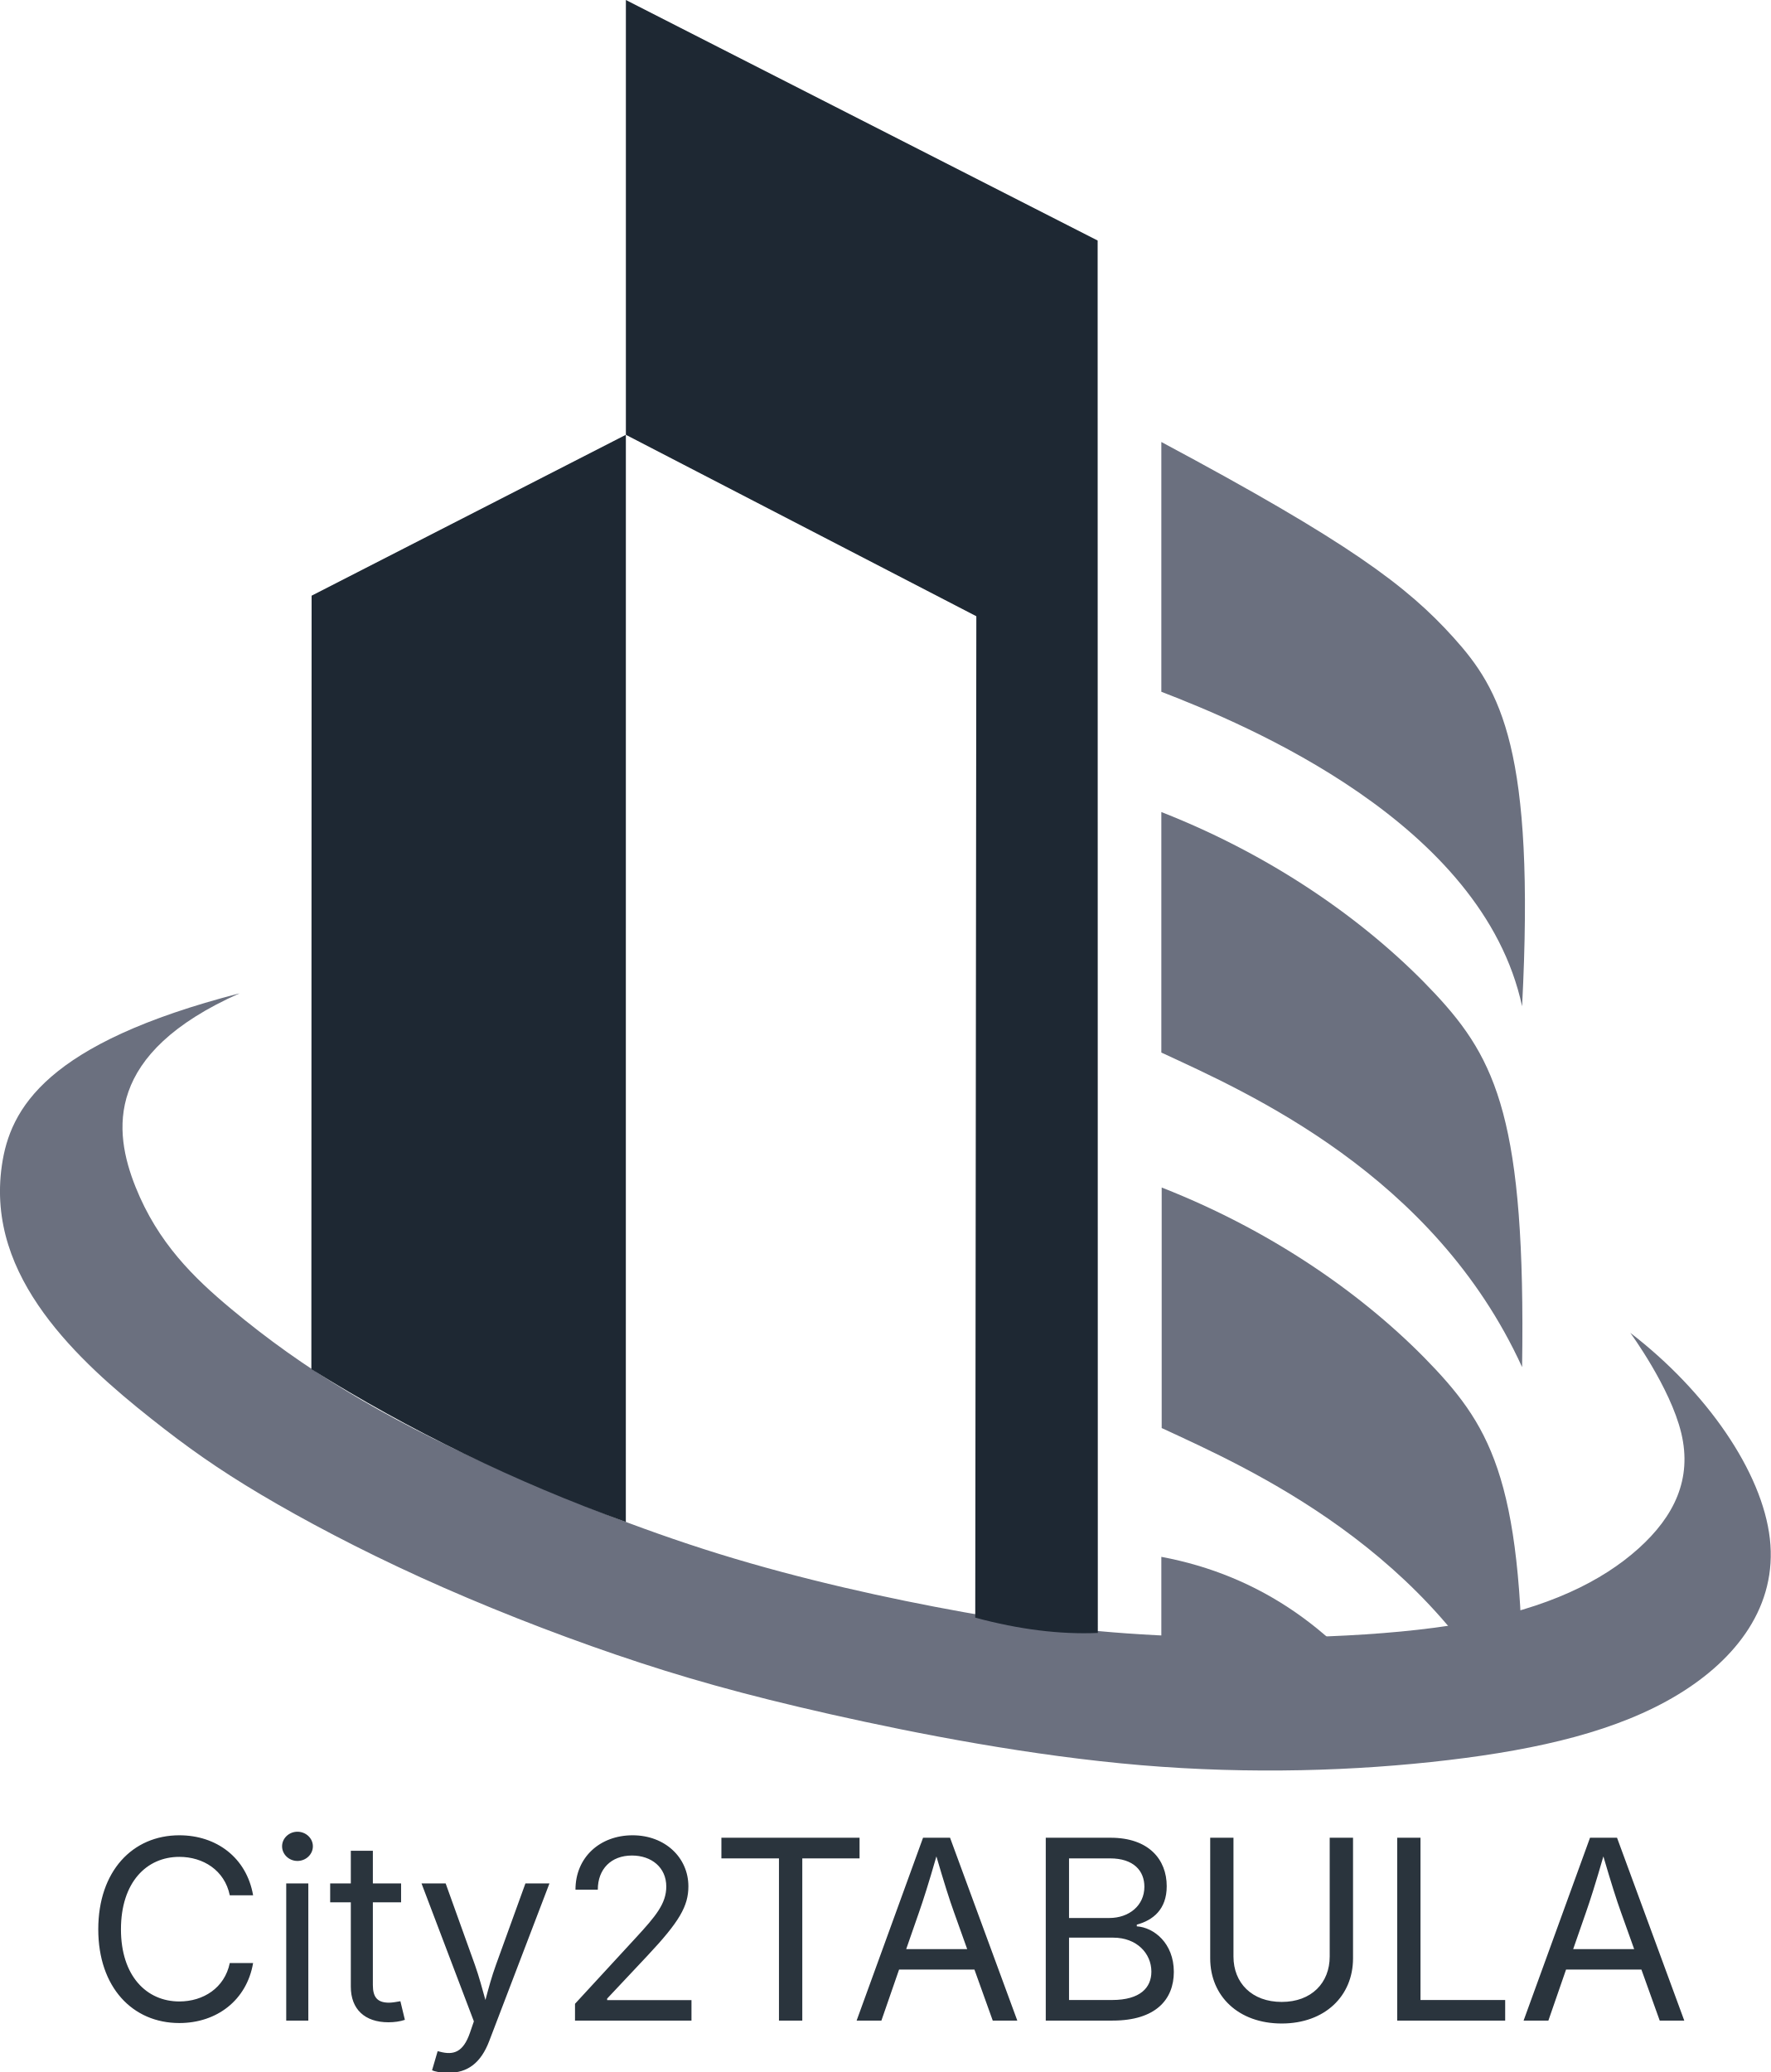
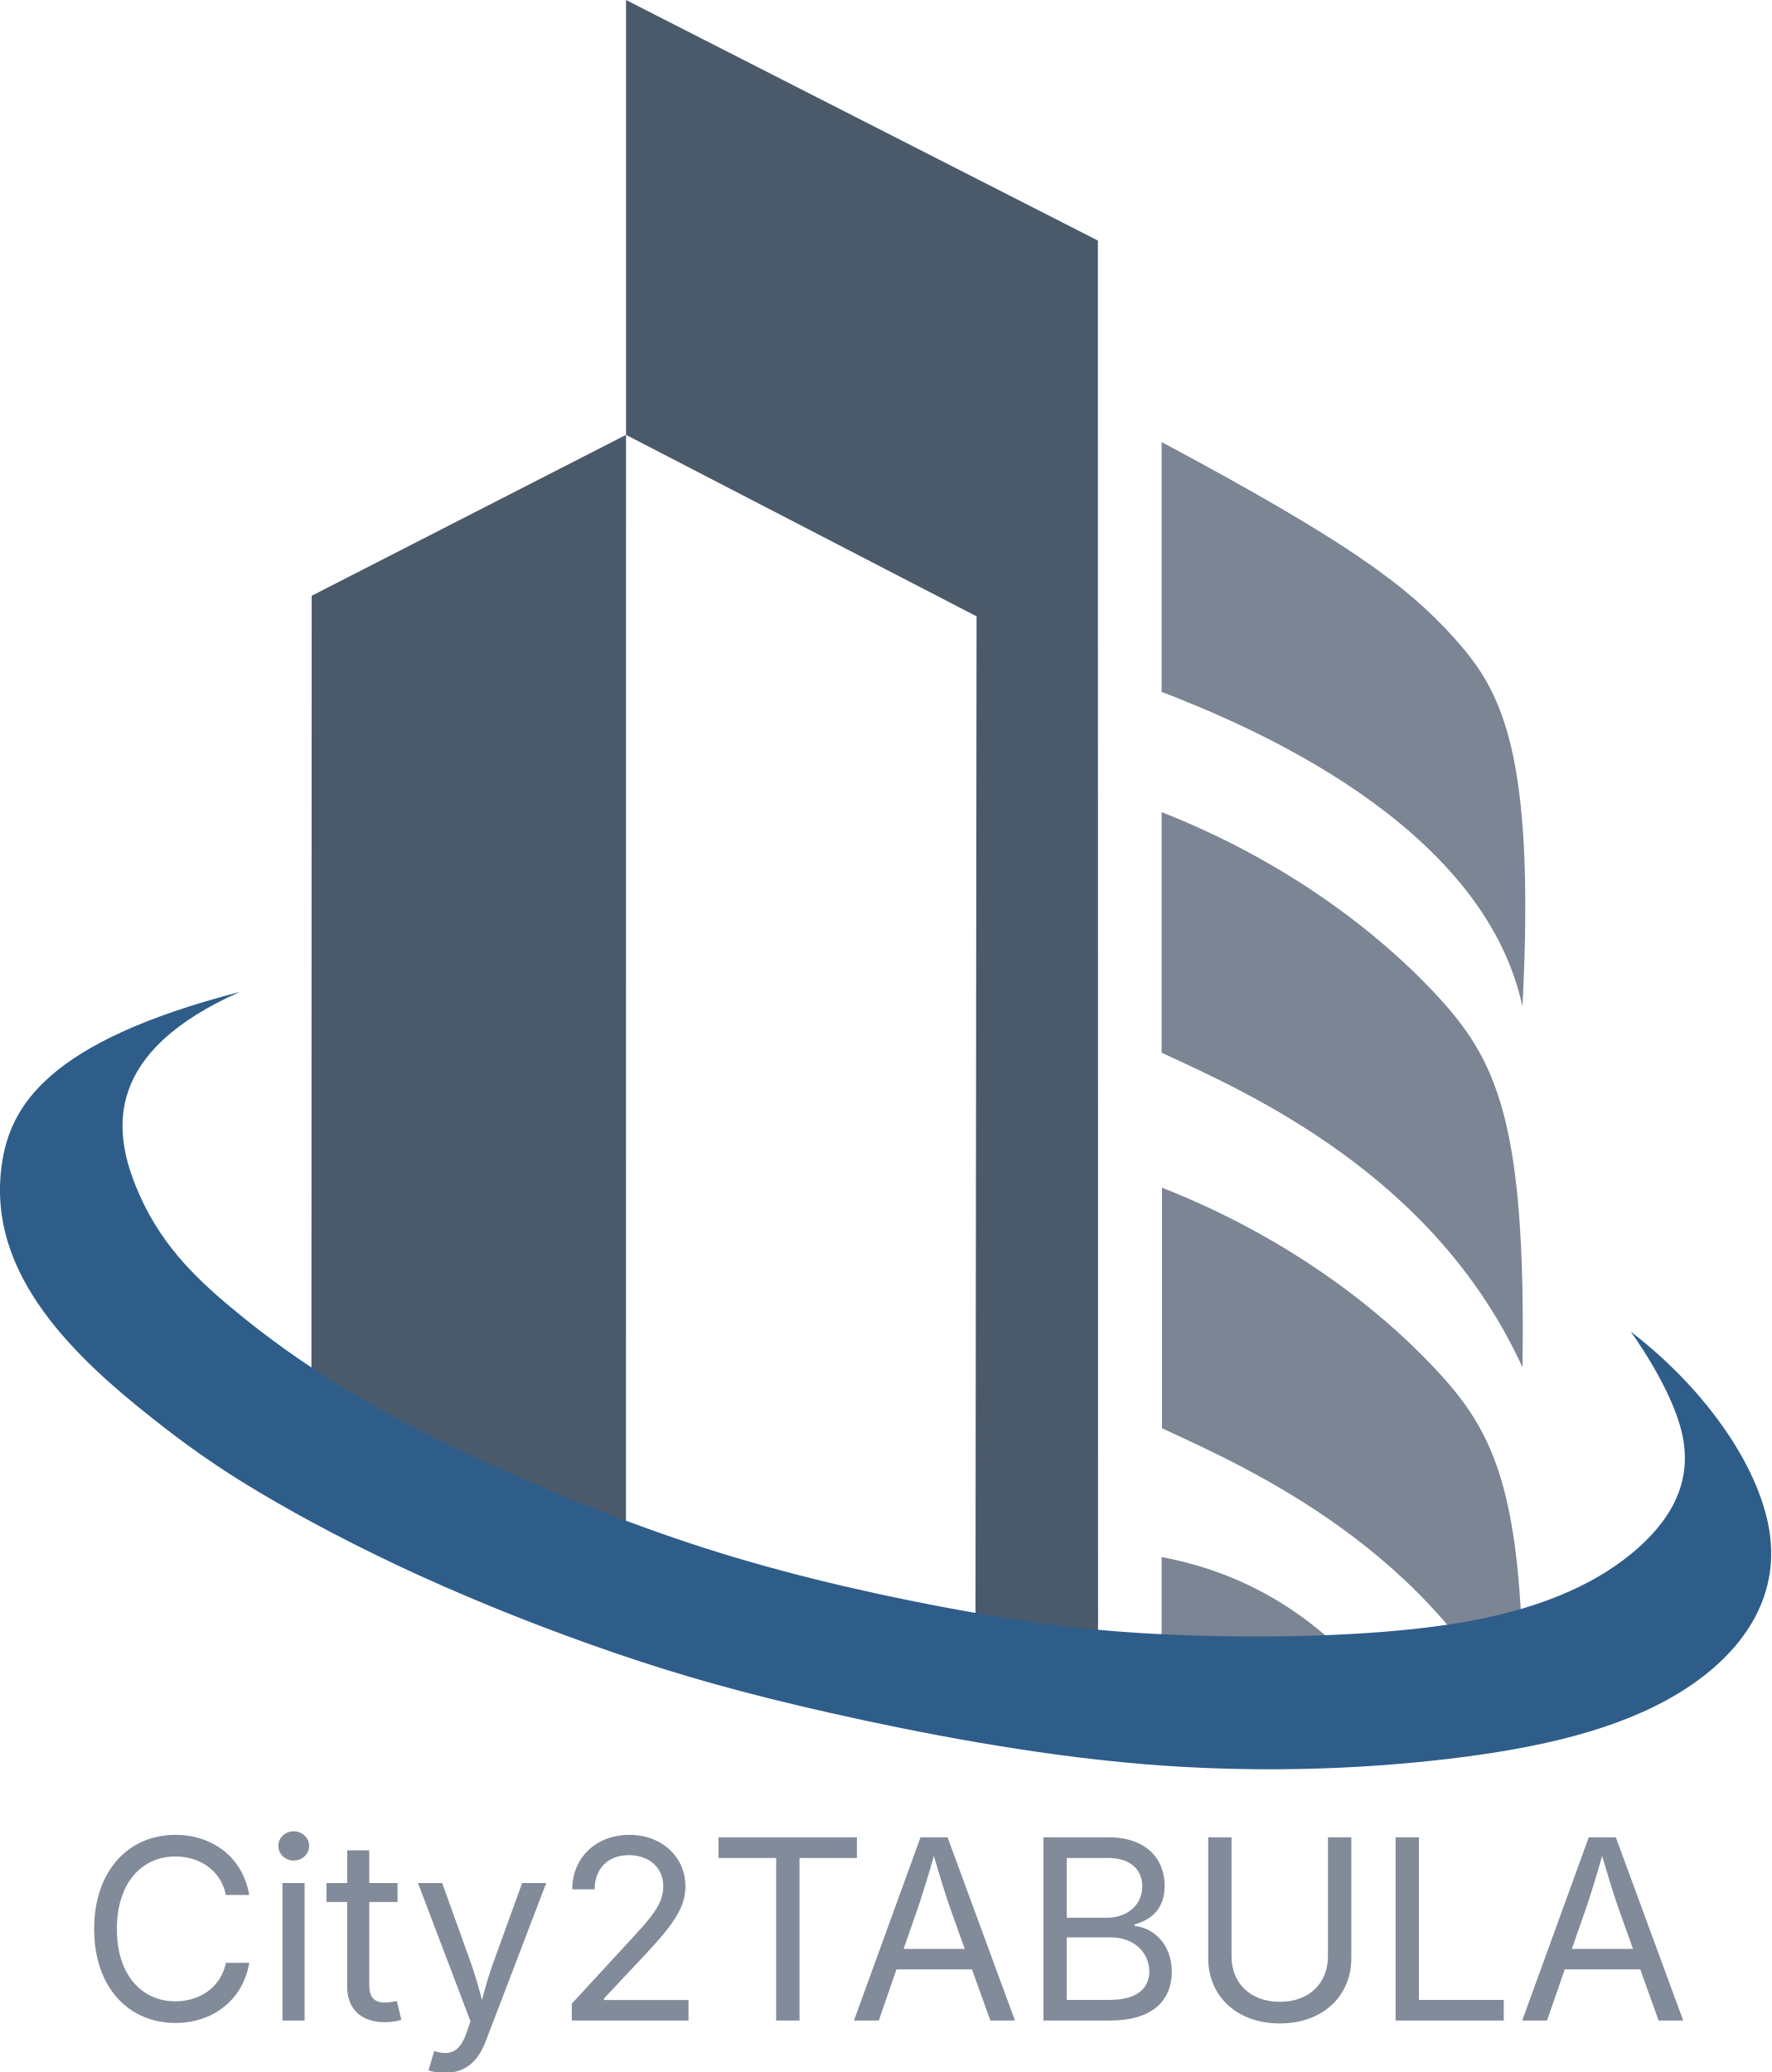
- <svg xmlns="http://www.w3.org/2000/svg" width="206.674" height="241.811" viewBox="0 0 206.674 241.811" version="1.1" id="svg7" xml:space="preserve">
+ <svg xmlns="http://www.w3.org/2000/svg" width="206.324" height="241.369" viewBox="0 0 206.324 241.369" version="1.1" id="svg7" xml:space="preserve">
  <defs id="defs7" />
-   <g id="surface97990" transform="matrix(0.5252127,0,0,0.5252127,104.627,74.70397)" style="display:none">
+   <g id="surface97990" transform="matrix(0.5252127,0,0,0.5252127,104.1242,74.26212)" style="display:none">
    <g id="g7" transform="matrix(2.558129,0,0,2.558129,-202.453,-142.6218)">
-       <path style="display:inline;fill:#6b707f;fill-opacity:1;fill-rule:evenodd;stroke:none" d="m 27.359,107.594 c -14.629,6.504 -13.676,14.871 -11.25,20.938 2.426,6.066 6.324,9.832 10.305,13.156 3.977,3.324 8.035,6.203 12.559,8.938 4.52,2.734 9.5,5.328 16.203,8.348 6.703,3.023 15.129,6.473 24.031,9.227 8.906,2.758 18.293,4.824 26.406,6.285 8.113,1.465 14.953,2.328 24.309,2.645 9.352,0.32 21.215,0.094 30.066,-1.488 8.848,-1.582 14.684,-4.523 18.574,-8.012 3.891,-3.492 5.836,-7.535 4.645,-12.496 -1.188,-4.957 -5.512,-10.84 -5.512,-10.84 8.242,6.328 14.266,15.027 15.09,22.258 0.82,7.227 -3.559,12.992 -9.973,16.871 -6.414,3.883 -14.863,5.879 -24.805,7.059 -9.938,1.18 -21.363,1.547 -33.199,0.551 -11.832,-1 -24.074,-3.367 -33.547,-5.5 -9.473,-2.137 -16.18,-4.043 -23.223,-6.449 -7.047,-2.406 -14.43,-5.316 -21.098,-8.348 -6.668,-3.031 -12.617,-6.191 -17.266,-8.949 -4.645,-2.762 -7.984,-5.125 -11.879,-8.215 -3.898,-3.09 -8.348,-6.906 -11.633,-11.438 -3.281,-4.531 -5.395,-9.777 -4.508,-15.93 0.887,-6.152 4.77,-13.207 25.703,-18.609 z m 0,0" id="path5" />
-       <path style="fill:#1e2833;fill-opacity:1;fill-rule:evenodd;stroke:none" d="m 120.133,176.754 -0.019,-150.531 -51,-26 v 47 L 107,66.836 106.883,175.086 c 4.746,1.277 9.16,1.828 13.25,1.652" id="path1" />
-       <path style="fill:#1e2833;fill-opacity:1;fill-rule:evenodd;stroke:none" d="m 69.113,47.223 -33.973,17.391 -0.027,83.609 c 10.664,6.668 22,12.172 33.996,16.52 z m 0,0" id="path3" />
-       <path style="display:inline;fill:#6b707f;fill-opacity:1;fill-rule:evenodd;stroke:none" d="m 127,188.511 c 10,1.332 18.668,0.668 26,-2 -6.668,-10 -15.332,-16 -26,-18 z m 0,0" id="path4" />
-       <path style="display:inline;fill:#6b707f;fill-opacity:1;fill-rule:evenodd;stroke:none" d="m 127.038,128.589 c 12.949,5.078 23.008,12.586 29.621,19.672 6.613,7.09 9.781,13.762 9.379,40.328 -9.523,-20.836 -29.652,-29.668 -39,-34 z m 0,0" id="path7-3" />
-       <path style="display:inline;fill:#6b707f;fill-opacity:1;fill-rule:evenodd;stroke:none" d="m 127,88 c 12.949,5.078 23.008,12.586 29.621,19.672 6.613,7.09 9.781,13.762 9.379,40.328 -9.523,-20.836 -29.652,-29.668 -39,-34 z m 0,0" id="path7" />
-       <path style="display:inline;fill:#6b707f;fill-opacity:1;fill-rule:evenodd;stroke:none" d="m 127,48 c 20.262,10.832 26.562,15.559 31.605,21.16 C 163.652,74.766 167.438,81.242 166,109 161.727,89.133 136.148,78.531 127,75 Z m 0,0" id="path6" />
+       <path style="fill:#4b5a6a;fill-opacity:1;fill-rule:evenodd;stroke:none" d="m 120.133,176.754 -0.019,-150.531 -51,-26 v 47 L 107,66.836 106.883,175.086 c 4.746,1.277 9.16,1.828 13.25,1.652" id="path1" />
+       <path style="fill:#4b5a6a;fill-opacity:1;fill-rule:evenodd;stroke:none" d="m 69.113,47.223 -33.973,17.391 -0.027,83.609 c 10.664,6.668 22,12.172 33.996,16.52 z m 0,0" id="path3" />
+       <path style="display:inline;fill:#7b8594;fill-opacity:1;fill-rule:evenodd;stroke:none" d="m 127,188.511 c 10,1.332 18.668,0.668 26,-2 -6.668,-10 -15.332,-16 -26,-18 z m 0,0" id="path4" />
+       <path style="display:inline;fill:#7b8594;fill-opacity:1;fill-rule:evenodd;stroke:none" d="m 127.038,128.589 c 12.949,5.078 23.008,12.586 29.621,19.672 6.613,7.09 9.781,13.762 9.379,40.328 -9.523,-20.836 -29.652,-29.668 -39,-34 z m 0,0" id="path7-3" />
+       <path style="display:inline;fill:#7b8594;fill-opacity:1;fill-rule:evenodd;stroke:none" d="m 127,88 c 12.949,5.078 23.008,12.586 29.621,19.672 6.613,7.09 9.781,13.762 9.379,40.328 -9.523,-20.836 -29.652,-29.668 -39,-34 z m 0,0" id="path7" />
+       <path style="display:inline;fill:#7b8594;fill-opacity:1;fill-rule:evenodd;stroke:none" d="m 127,48 c 20.262,10.832 26.562,15.559 31.605,21.16 C 163.652,74.766 167.438,81.242 166,109 161.727,89.133 136.148,78.531 127,75 Z m 0,0" id="path6" />
+       <path style="display:inline;fill:#2f5d8a;fill-opacity:1;fill-rule:evenodd;stroke:none" d="m 27.359,107.435 c -14.629,6.504 -13.676,14.871 -11.25,20.938 2.426,6.066 6.324,9.832 10.305,13.156 3.977,3.324 8.035,6.203 12.559,8.938 4.52,2.734 9.5,5.328 16.203,8.348 6.703,3.023 15.129,6.473 24.031,9.227 8.906,2.758 18.293,4.824 26.406,6.285 8.113,1.465 14.953,2.328 24.309,2.645 9.352,0.32 21.215,0.094 30.066,-1.488 8.848,-1.582 14.684,-4.523 18.574,-8.012 3.891,-3.492 5.836,-7.535 4.645,-12.496 -1.188,-4.957 -5.512,-10.84 -5.512,-10.84 8.242,6.328 14.266,15.027 15.09,22.258 0.82,7.227 -3.559,12.992 -9.973,16.871 -6.414,3.883 -14.863,5.879 -24.805,7.059 -9.938,1.18 -21.363,1.547 -33.199,0.551 -11.832,-1 -24.074,-3.367 -33.547,-5.5 -9.473,-2.137 -16.18,-4.043 -23.223,-6.449 -7.047,-2.406 -14.43,-5.316 -21.098,-8.348 -6.668,-3.031 -12.617,-6.191 -17.266,-8.949 -4.645,-2.762 -7.984,-5.125 -11.879,-8.215 -3.898,-3.09 -8.348,-6.906 -11.633,-11.438 -3.281,-4.531 -5.395,-9.777 -4.508,-15.93 0.887,-6.152 4.77,-13.207 25.703,-18.609 z m 0,0" id="path5" />
    </g>
  </g>
-   <g id="g15" transform="matrix(0.4356506,0,0,0.4356506,86.82789,61.98148)" style="display:inline">
-     <text xml:space="preserve" style="font-style:normal;font-variant:normal;font-weight:normal;font-stretch:normal;font-size:67.332px;font-family:Inter;-inkscape-font-specification:'Inter, Normal';font-variant-ligatures:normal;font-variant-caps:normal;font-variant-numeric:normal;font-variant-east-asian:normal;text-align:start;writing-mode:lr-tb;direction:ltr;text-anchor:start;display:inline;opacity:0.947;mix-blend-mode:normal;fill:#1f2933;fill-opacity:1;fill-rule:evenodd;stroke-width:3.174;stroke-dasharray:none;paint-order:markers stroke fill" x="-176.998" y="399.011" id="text14">
-       <tspan id="tspan14" style="font-style:normal;font-variant:normal;font-weight:normal;font-stretch:normal;font-size:67.332px;font-family:Inter;-inkscape-font-specification:'Inter, Normal';font-variant-ligatures:normal;font-variant-caps:normal;font-variant-numeric:normal;font-variant-east-asian:normal;fill:#1f2933;fill-opacity:1;stroke-width:3.174;stroke-dasharray:none;paint-order:markers stroke fill" x="-176.998" y="399.011">City2TABULA</tspan>
+   <g id="g15" transform="matrix(0.4356506,0,0,0.4356506,86.32507,61.53964)" style="display:inline">
+     <text xml:space="preserve" style="font-style:normal;font-variant:normal;font-weight:normal;font-stretch:normal;font-size:67.332px;font-family:Inter;-inkscape-font-specification:'Inter, Normal';font-variant-ligatures:normal;font-variant-caps:normal;font-variant-numeric:normal;font-variant-east-asian:normal;text-align:start;writing-mode:lr-tb;direction:ltr;text-anchor:start;display:inline;opacity:0.947;mix-blend-mode:normal;fill:#7b8594;fill-opacity:1;fill-rule:evenodd;stroke-width:3.174;stroke-dasharray:none;paint-order:markers stroke fill" x="-176.998" y="399.011" id="text14">
+       <tspan id="tspan14" style="font-style:normal;font-variant:normal;font-weight:normal;font-stretch:normal;font-size:67.332px;font-family:Inter;-inkscape-font-specification:'Inter, Normal';font-variant-ligatures:normal;font-variant-caps:normal;font-variant-numeric:normal;font-variant-east-asian:normal;fill:#7b8594;fill-opacity:1;stroke-width:3.174;stroke-dasharray:none;paint-order:markers stroke fill" x="-176.998" y="399.011">City2TABULA</tspan>
    </text>
-     <g id="g7-0" transform="matrix(2.478203,0,0,2.478203,-202.9079,-142.8252)" style="display:inline">
-       <path style="display:inline;fill:#6b707f;fill-opacity:1;fill-rule:evenodd;stroke:none" d="m 27.359,107.594 c -14.629,6.504 -13.676,14.871 -11.25,20.938 2.426,6.066 6.324,9.832 10.305,13.156 3.977,3.324 8.035,6.203 12.559,8.938 4.52,2.734 9.5,5.328 16.203,8.348 6.703,3.023 15.129,6.473 24.031,9.227 8.906,2.758 18.293,4.824 26.406,6.285 8.113,1.465 14.953,2.328 24.309,2.645 9.352,0.32 21.215,0.094 30.066,-1.488 8.848,-1.582 14.684,-4.523 18.574,-8.012 3.891,-3.492 5.836,-7.535 4.645,-12.496 -1.188,-4.957 -5.512,-10.84 -5.512,-10.84 8.242,6.328 14.266,15.027 15.09,22.258 0.82,7.227 -3.559,12.992 -9.973,16.871 -6.414,3.883 -14.863,5.879 -24.805,7.059 -9.938,1.18 -21.363,1.547 -33.199,0.551 -11.832,-1 -24.074,-3.367 -33.547,-5.5 -9.473,-2.137 -16.18,-4.043 -23.223,-6.449 -7.047,-2.406 -14.43,-5.316 -21.098,-8.348 -6.668,-3.031 -12.617,-6.191 -17.266,-8.949 -4.645,-2.762 -7.984,-5.125 -11.879,-8.215 -3.898,-3.09 -8.348,-6.906 -11.633,-11.438 -3.281,-4.531 -5.395,-9.777 -4.508,-15.93 0.887,-6.152 4.77,-13.207 25.703,-18.609 z m 0,0" id="path5-4" />
-       <path style="fill:#1e2833;fill-opacity:1;fill-rule:evenodd;stroke:none" d="m 120.133,176.754 -0.019,-150.531 -51,-26 v 47 L 107,66.836 106.883,175.086 c 4.746,1.277 9.16,1.828 13.25,1.652" id="path1-8" />
-       <path style="fill:#1e2833;fill-opacity:1;fill-rule:evenodd;stroke:none" d="m 69.113,47.223 -33.973,17.391 -0.027,83.609 c 10.664,6.668 22,12.172 33.996,16.52 z m 0,0" id="path3-8" />
-       <path style="display:inline;fill:#6b707f;fill-opacity:1;fill-rule:evenodd;stroke:none" d="m 127,188.511 c 10,1.332 18.668,0.668 26,-2 -6.668,-10 -15.332,-16 -26,-18 z m 0,0" id="path4-8" />
-       <path style="display:inline;fill:#6b707f;fill-opacity:1;fill-rule:evenodd;stroke:none" d="m 127.038,128.589 c 12.949,5.078 23.008,12.586 29.621,19.672 6.613,7.09 9.781,13.762 9.379,40.328 -9.523,-20.836 -29.652,-29.668 -39,-34 z m 0,0" id="path7-3-9" />
-       <path style="display:inline;fill:#6b707f;fill-opacity:1;fill-rule:evenodd;stroke:none" d="m 127,88 c 12.949,5.078 23.008,12.586 29.621,19.672 6.613,7.09 9.781,13.762 9.379,40.328 -9.523,-20.836 -29.652,-29.668 -39,-34 z m 0,0" id="path7-7" />
-       <path style="display:inline;fill:#6b707f;fill-opacity:1;fill-rule:evenodd;stroke:none" d="m 127,48 c 20.262,10.832 26.562,15.559 31.605,21.16 C 163.652,74.766 167.438,81.242 166,109 161.727,89.133 136.148,78.531 127,75 Z m 0,0" id="path6-7" />
+     <g id="g7-3" transform="matrix(2.474008,0,0,2.474008,-201.7476,-141.81)" style="display:inline">
+       <path style="fill:#4b5a6a;fill-opacity:1;fill-rule:evenodd;stroke:none" d="m 120.133,176.754 -0.019,-150.531 -51,-26 v 47 L 107,66.836 106.883,175.086 c 4.746,1.277 9.16,1.828 13.25,1.652" id="path1-9" />
+       <path style="fill:#4b5a6a;fill-opacity:1;fill-rule:evenodd;stroke:none" d="m 69.113,47.223 -33.973,17.391 -0.027,83.609 c 10.664,6.668 22,12.172 33.996,16.52 z m 0,0" id="path3-1" />
+       <path style="display:inline;fill:#7b8594;fill-opacity:1;fill-rule:evenodd;stroke:none" d="m 127,188.511 c 10,1.332 18.668,0.668 26,-2 -6.668,-10 -15.332,-16 -26,-18 z m 0,0" id="path4-9" />
+       <path style="display:inline;fill:#7b8594;fill-opacity:1;fill-rule:evenodd;stroke:none" d="m 127.038,128.589 c 12.949,5.078 23.008,12.586 29.621,19.672 6.613,7.09 9.781,13.762 9.379,40.328 -9.523,-20.836 -29.652,-29.668 -39,-34 z m 0,0" id="path7-3-6" />
+       <path style="display:inline;fill:#7b8594;fill-opacity:1;fill-rule:evenodd;stroke:none" d="m 127,88 c 12.949,5.078 23.008,12.586 29.621,19.672 6.613,7.09 9.781,13.762 9.379,40.328 -9.523,-20.836 -29.652,-29.668 -39,-34 z m 0,0" id="path7-9" />
+       <path style="display:inline;fill:#7b8594;fill-opacity:1;fill-rule:evenodd;stroke:none" d="m 127,48 c 20.262,10.832 26.562,15.559 31.605,21.16 C 163.652,74.766 167.438,81.242 166,109 161.727,89.133 136.148,78.531 127,75 Z m 0,0" id="path6-3" />
+       <path style="display:inline;fill:#2f5d8a;fill-opacity:1;fill-rule:evenodd;stroke:none" d="m 27.359,107.435 c -14.629,6.504 -13.676,14.871 -11.25,20.938 2.426,6.066 6.324,9.832 10.305,13.156 3.977,3.324 8.035,6.203 12.559,8.938 4.52,2.734 9.5,5.328 16.203,8.348 6.703,3.023 15.129,6.473 24.031,9.227 8.906,2.758 18.293,4.824 26.406,6.285 8.113,1.465 14.953,2.328 24.309,2.645 9.352,0.32 21.215,0.094 30.066,-1.488 8.848,-1.582 14.684,-4.523 18.574,-8.012 3.891,-3.492 5.836,-7.535 4.645,-12.496 -1.188,-4.957 -5.512,-10.84 -5.512,-10.84 8.242,6.328 14.266,15.027 15.09,22.258 0.82,7.227 -3.559,12.992 -9.973,16.871 -6.414,3.883 -14.863,5.879 -24.805,7.059 -9.938,1.18 -21.363,1.547 -33.199,0.551 -11.832,-1 -24.074,-3.367 -33.547,-5.5 -9.473,-2.137 -16.18,-4.043 -23.223,-6.449 -7.047,-2.406 -14.43,-5.316 -21.098,-8.348 -6.668,-3.031 -12.617,-6.191 -17.266,-8.949 -4.645,-2.762 -7.984,-5.125 -11.879,-8.215 -3.898,-3.09 -8.348,-6.906 -11.633,-11.438 -3.281,-4.531 -5.395,-9.777 -4.508,-15.93 0.887,-6.152 4.77,-13.207 25.703,-18.609 z m 0,0" id="path5-3" />
    </g>
  </g>
</svg>
